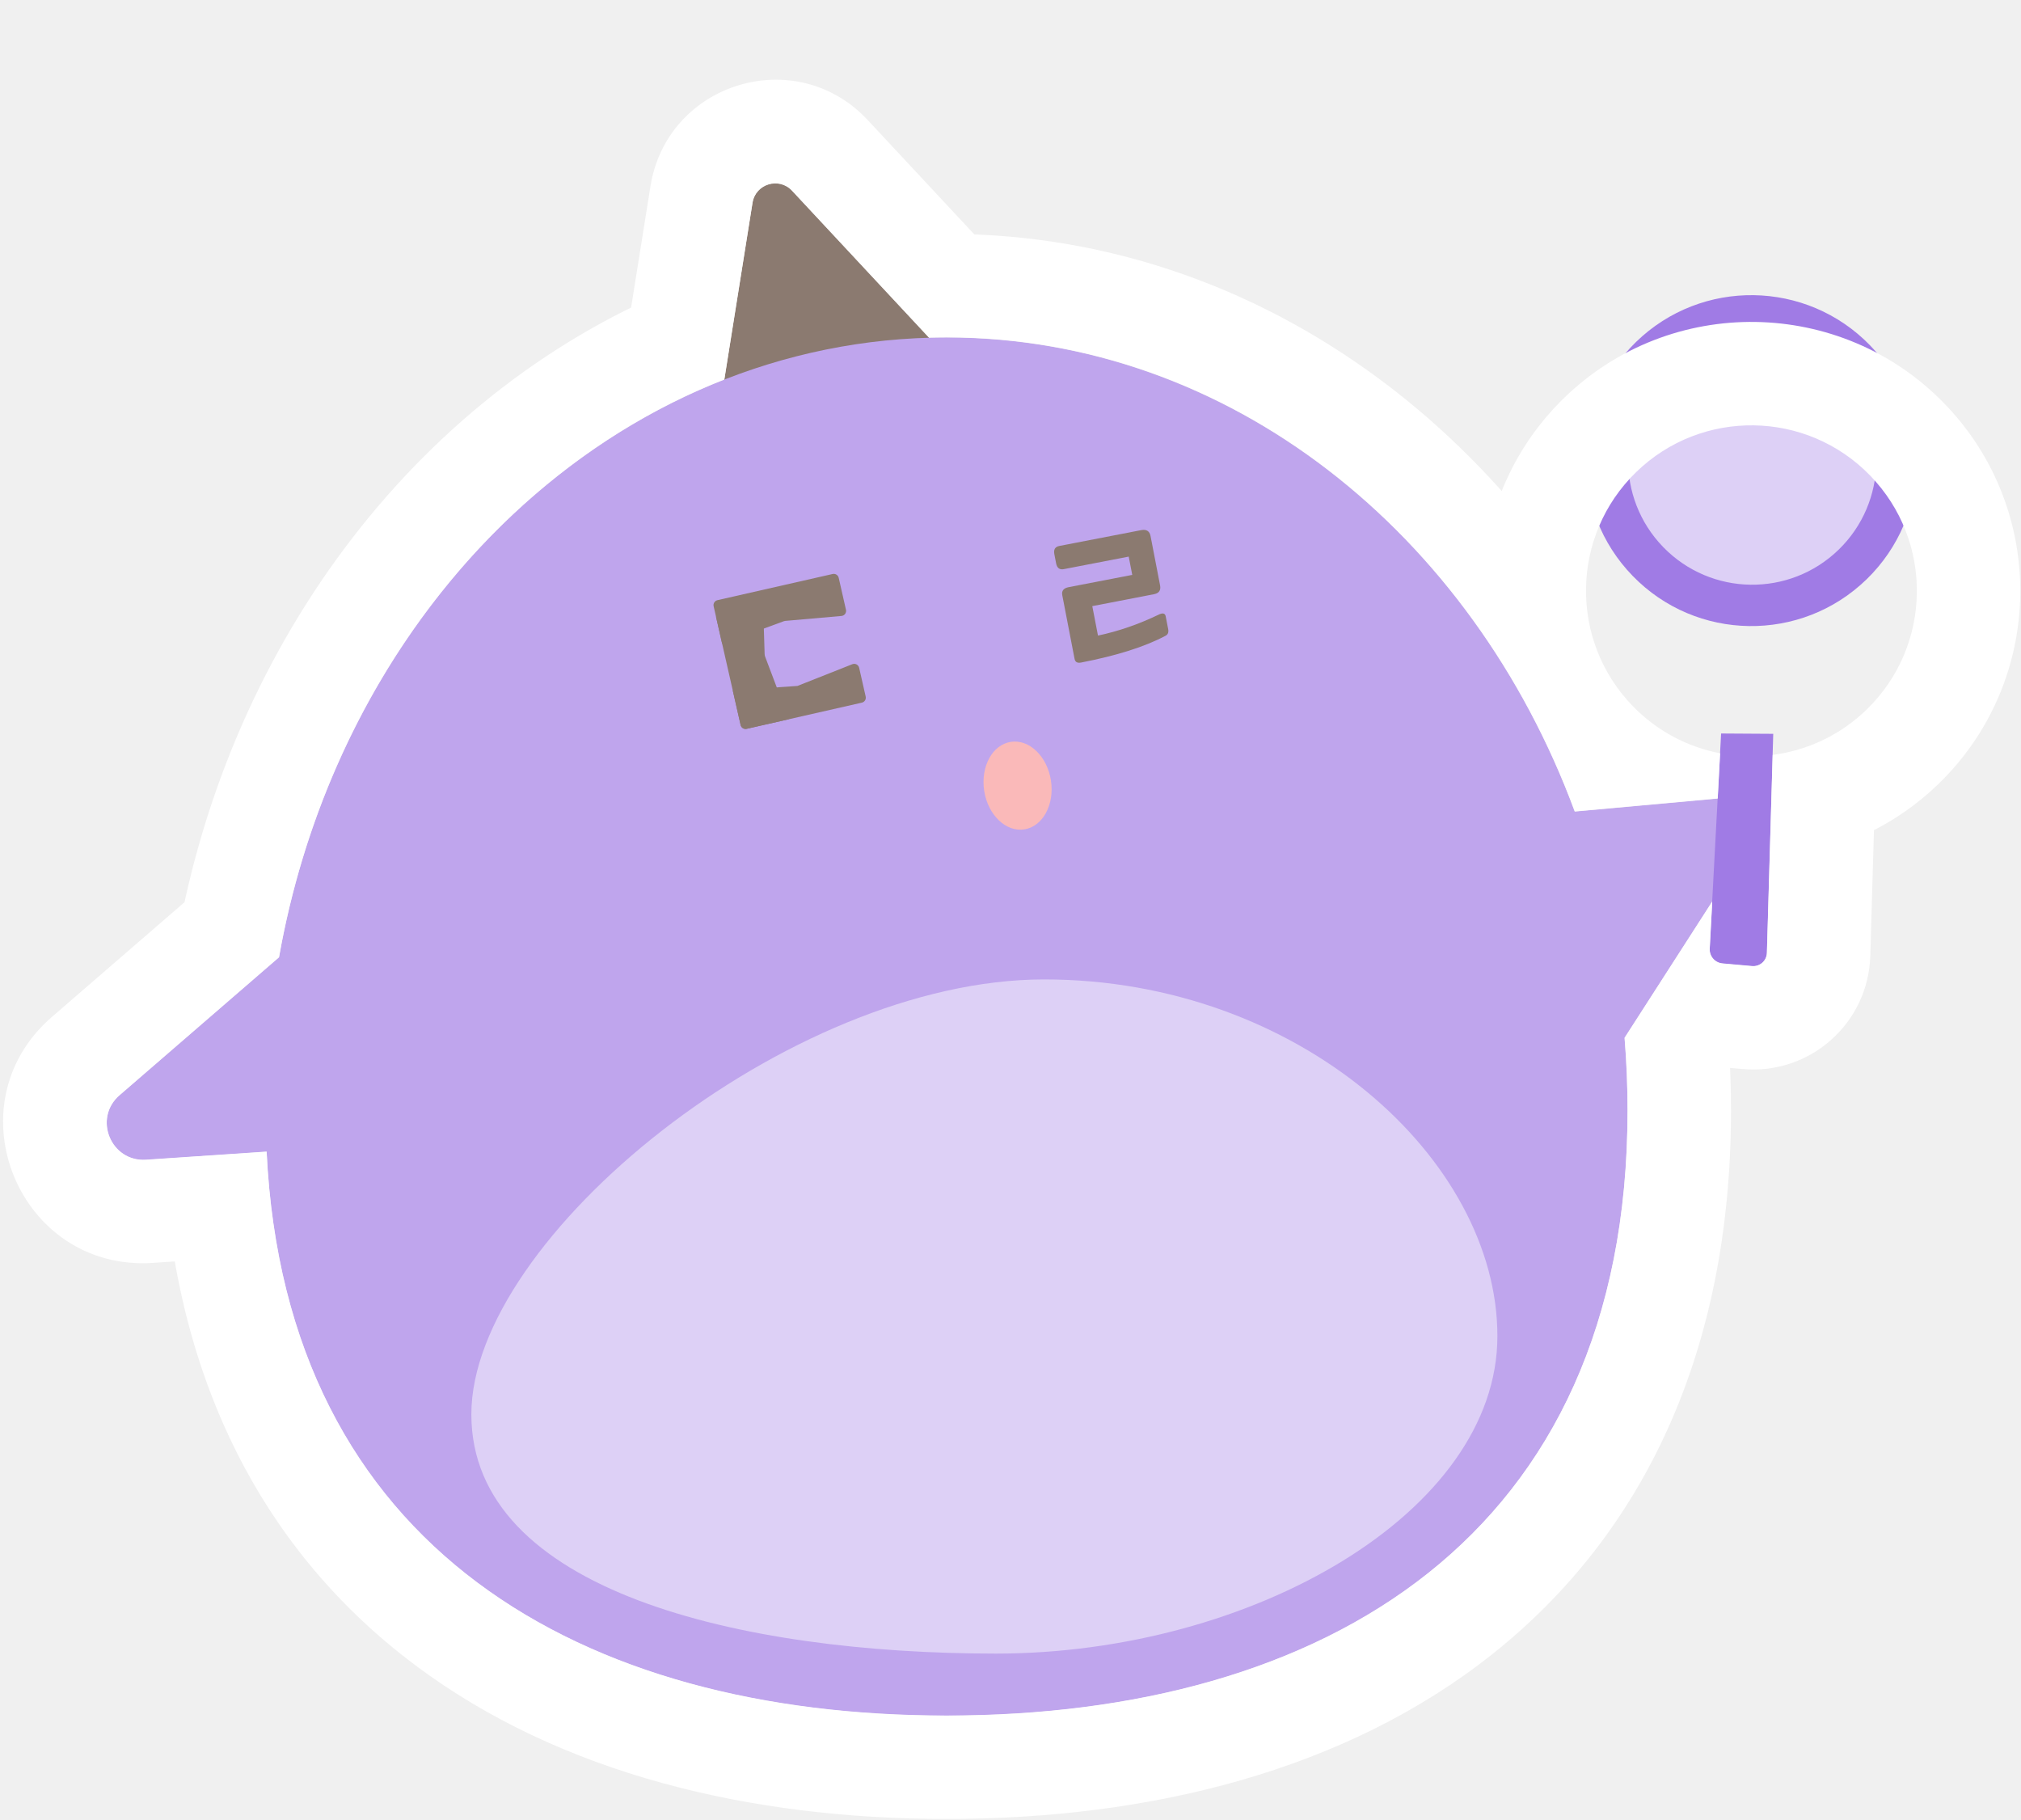
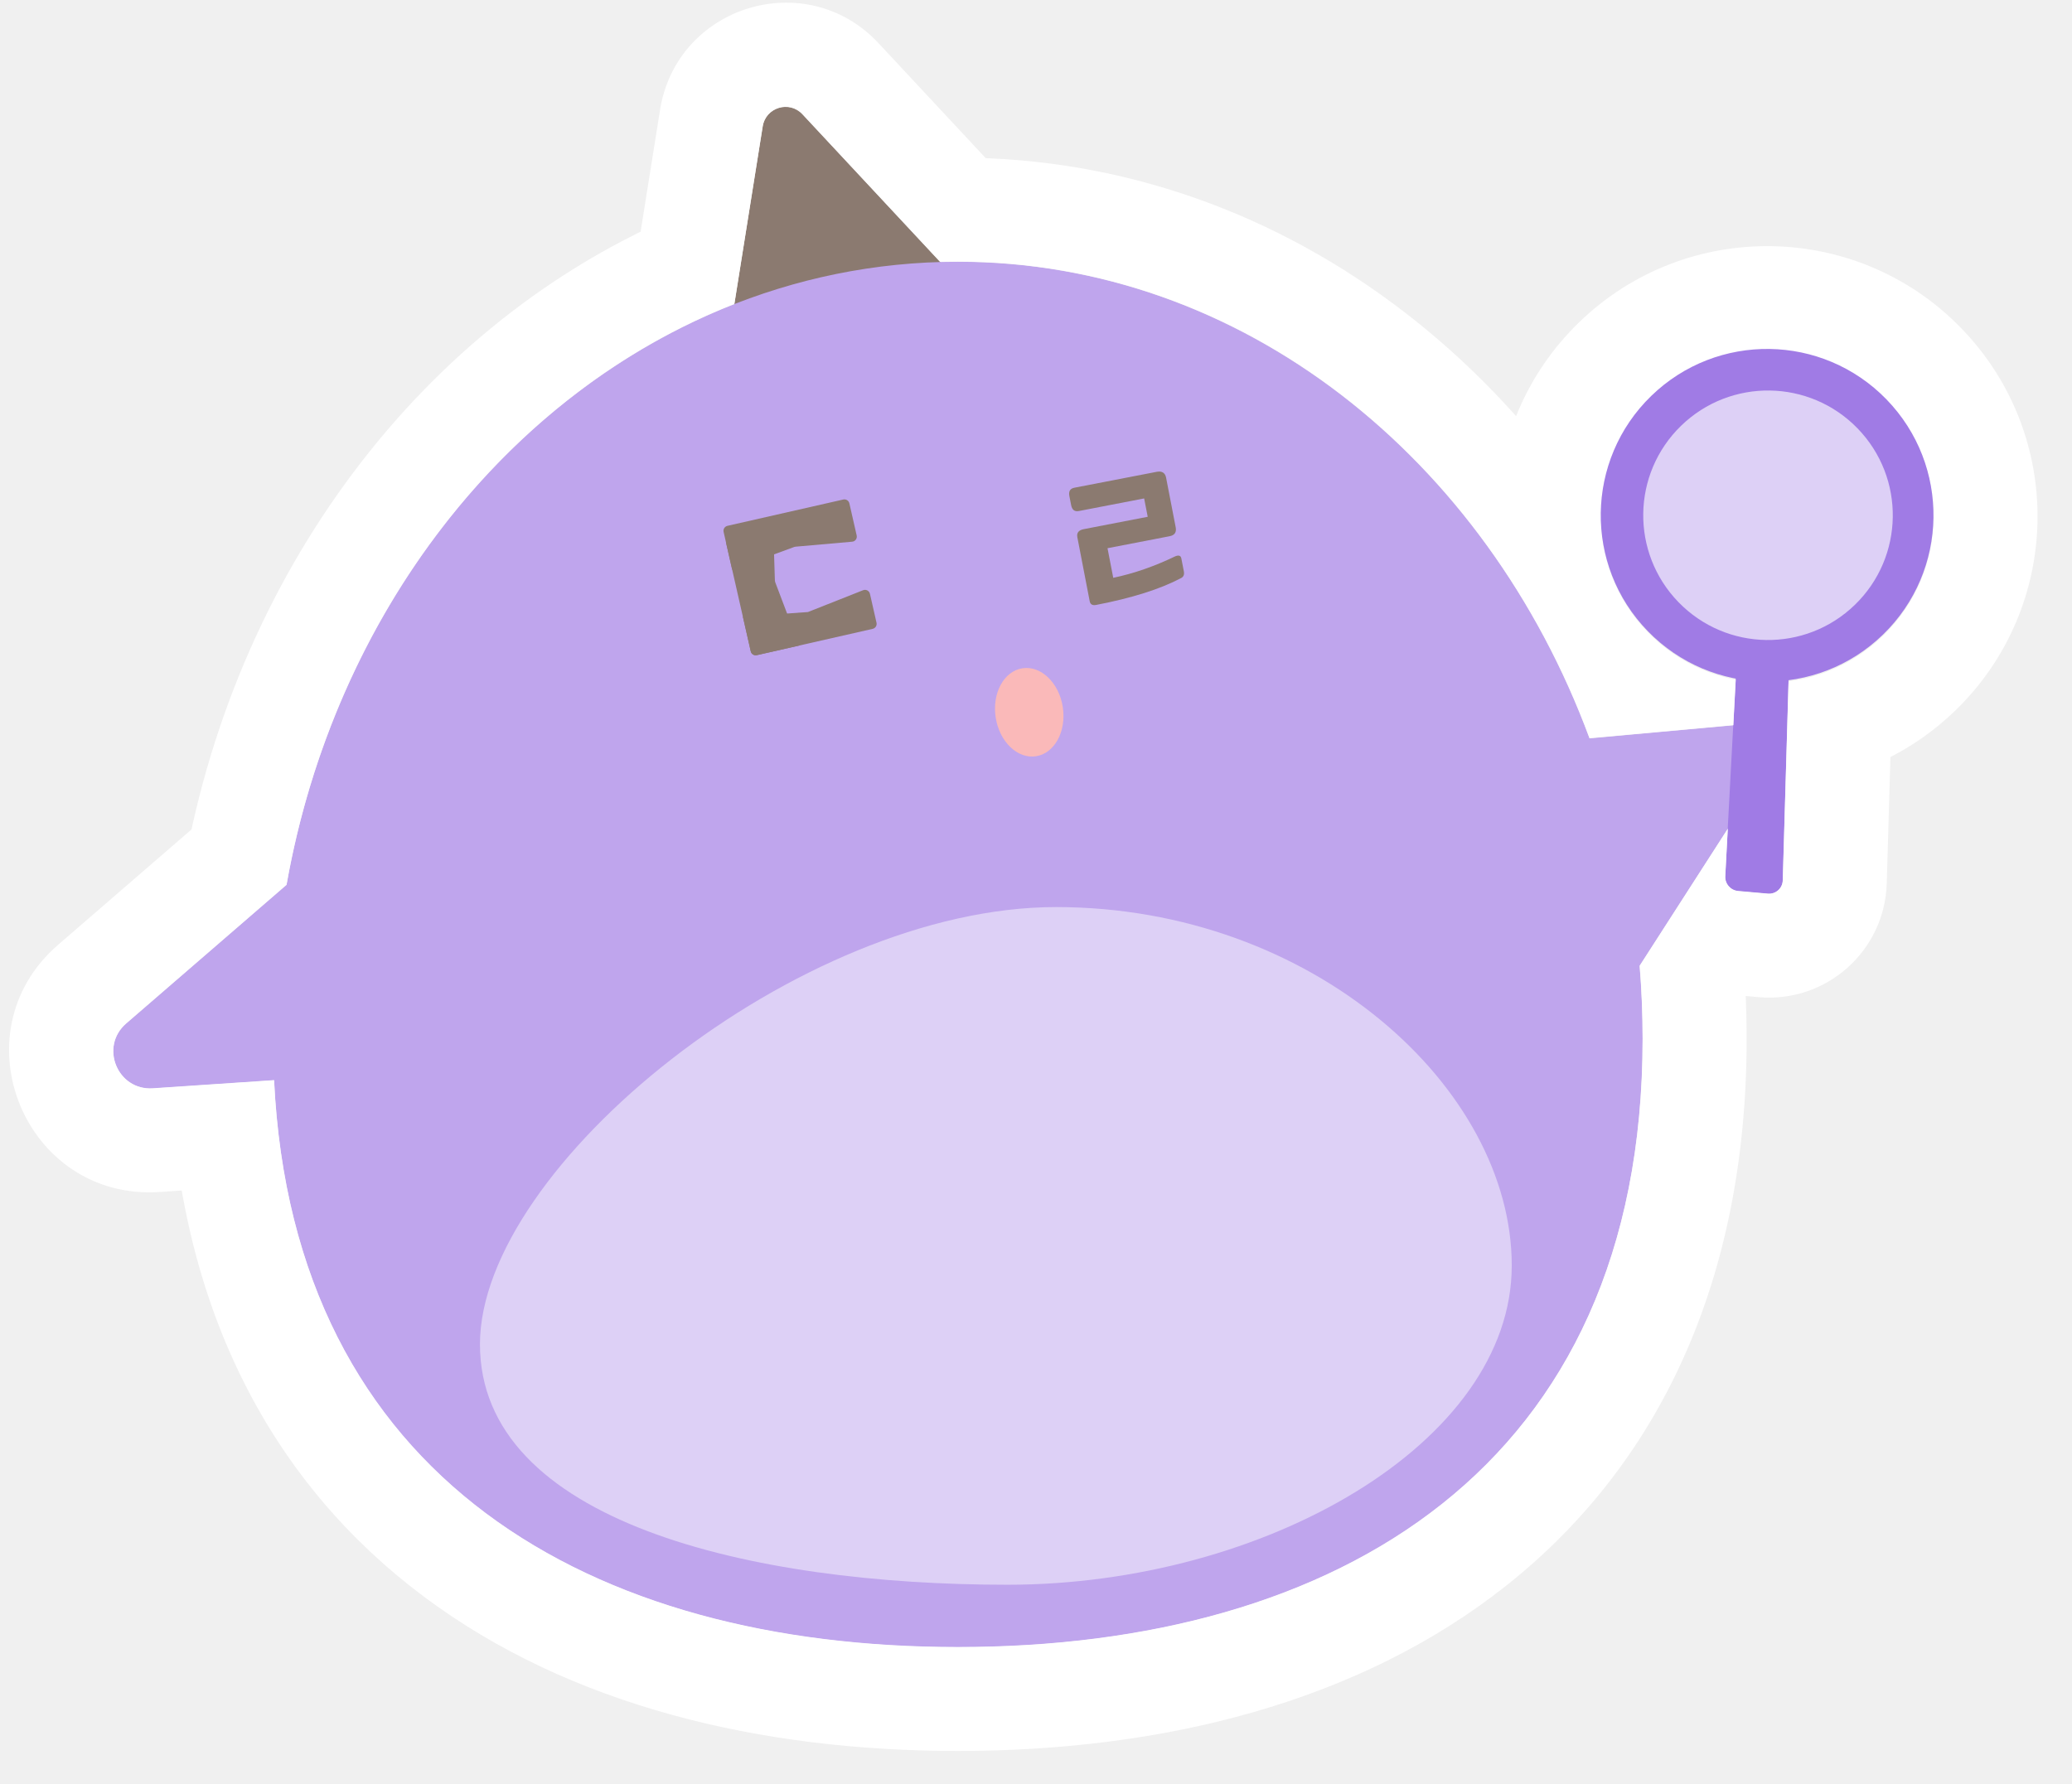
- <svg xmlns="http://www.w3.org/2000/svg" width="341" height="307" viewBox="0 0 341 307" fill="none">
-   <circle cx="295.501" cy="77.707" r="27.914" transform="rotate(45.8455 295.501 77.7068)" fill="#A07BE5" />
-   <circle cx="295.651" cy="77.708" r="20.936" transform="rotate(45.8455 295.651 77.7079)" fill="#DDD0F6" />
-   <path d="M126.963 34.223C127.472 31.031 131.431 29.823 133.636 32.187L157.32 57.593L119.769 79.317L126.963 34.223Z" fill="#8B7A70" />
-   <path fill-rule="evenodd" clip-rule="evenodd" d="M159.71 289.444C223.166 289.444 274.607 259.387 274.607 187.356C274.607 183.222 274.437 179.133 274.106 175.098L296.414 140.419C298.163 137.7 296.018 134.161 292.799 134.453L265.698 136.915C248.324 89.93 207.412 56.932 159.71 56.932C104.049 56.932 57.632 101.86 47.068 161.511L20.162 184.78C15.653 188.679 18.694 196.074 24.642 195.674L44.977 194.305C48.198 261.326 98.334 289.444 159.71 289.444Z" fill="#BFA5ED" />
-   <path d="M252.654 225.396C252.654 255.194 211.123 278.963 168.033 278.963C124.943 278.963 79.531 268.392 79.531 238.593C79.531 208.795 133.095 165.23 176.185 165.23C219.275 165.23 252.654 195.597 252.654 225.396Z" fill="#DDD0F6" />
-   <path d="M120.41 102.272C120.306 101.811 120.595 101.352 121.056 101.247L140.489 96.834C140.95 96.729 141.409 97.018 141.514 97.479L142.739 102.871C142.854 103.377 142.495 103.868 141.978 103.914L132.483 104.748C132.408 104.755 132.334 104.771 132.263 104.797L121.852 108.621L120.41 102.272Z" fill="#8B7A70" />
-   <path d="M123.639 116.477L134.553 115.718L143.813 112.052C144.302 111.858 144.848 112.146 144.964 112.659L146.066 117.513C146.171 117.974 145.882 118.433 145.421 118.538L125.988 122.951C125.526 123.056 125.067 122.767 124.963 122.306L123.639 116.477Z" fill="#8B7A70" />
-   <path d="M125.986 122.951C125.524 123.056 125.065 122.767 124.961 122.306L120.818 104.063L128.764 102.259L129.015 110.355C129.019 110.497 129.047 110.637 129.097 110.77L133.097 121.336L125.986 122.951Z" fill="#8B7A70" />
-   <ellipse cx="171.692" cy="132.536" rx="5.699" ry="7.47" transform="rotate(-8.74215 171.692 132.536)" fill="#FAB9B9" />
-   <path d="M195.736 98.741C195.901 99.598 195.55 100.08 194.722 100.24L184.301 102.254L185.261 107.222C188.733 106.492 192.203 105.288 195.67 103.611C196.247 103.381 196.594 103.492 196.688 103.977L197.108 106.147C197.212 106.69 197.05 107.076 196.615 107.279C193.067 109.149 188.347 110.624 182.408 111.772C181.78 111.893 181.416 111.697 181.311 111.154L179.237 100.419C179.093 99.677 179.45 99.223 180.306 99.057L191.042 96.983L190.446 93.899L179.511 96.012C178.768 96.156 178.348 95.822 178.194 95.022L177.902 93.509C177.747 92.71 178.012 92.244 178.755 92.1L192.574 89.43C193.431 89.264 193.97 89.605 194.125 90.404L195.736 98.741Z" fill="#8B7A70" />
-   <path d="M290.399 123.742L299.195 123.797L298.12 160.774C298.082 162.108 296.936 163.125 295.607 163.006L290.62 162.561C289.356 162.448 288.401 161.346 288.468 160.08L290.399 123.742Z" fill="#A07BE5" />
-   <mask id="path-12-outside-1_1930_7888" maskUnits="userSpaceOnUse" x="0.012" y="12.913" width="341" height="294" fill="black">
-     <rect fill="white" x="0.012" y="12.913" width="341" height="294" />
-     <path fill-rule="evenodd" clip-rule="evenodd" d="M133.649 32.151C131.445 29.787 127.486 30.995 126.977 34.187L122.219 64.007C84.155 78.92 55.153 115.902 47.082 161.479L20.176 184.748C15.667 188.647 18.708 196.042 24.656 195.642L44.99 194.274C48.212 261.294 98.347 289.412 159.723 289.412C223.179 289.412 274.621 259.355 274.621 187.324C274.621 183.191 274.451 179.103 274.12 175.068L288.904 152.086L288.481 160.044C288.414 161.31 289.369 162.411 290.634 162.524L295.62 162.97C296.95 163.089 298.095 162.072 298.134 160.738L299.104 127.353C304.876 126.61 310.465 124.062 314.962 119.696C326.023 108.957 326.283 91.285 315.544 80.224C304.805 69.163 287.133 68.902 276.072 79.641C265.011 90.38 264.75 108.053 275.489 119.114C279.631 123.38 284.805 126.039 290.233 127.081L289.828 134.692L265.712 136.883C248.338 89.899 207.426 56.9 159.723 56.9C158.733 56.9 157.746 56.915 156.762 56.943L133.649 32.151Z" />
+ <svg xmlns="http://www.w3.org/2000/svg" width="72" height="62" viewBox="0 0 72 62" fill="none">
+   <path d="M26.502 4.395C26.607 3.734 27.427 3.484 27.883 3.974L32.788 9.235L25.012 13.734L26.502 4.395Z" fill="#8B7A70" />
+   <path fill-rule="evenodd" clip-rule="evenodd" d="M33.283 57.252C46.425 57.252 57.078 51.027 57.078 36.109C57.078 35.253 57.043 34.406 56.975 33.571L61.595 26.389C61.957 25.826 61.513 25.092 60.846 25.153L55.233 25.663C51.635 15.932 43.162 9.098 33.283 9.098C21.756 9.098 12.143 18.403 9.955 30.757L4.383 35.576C3.449 36.383 4.079 37.915 5.311 37.832L9.522 37.548C10.189 51.428 20.572 57.252 33.283 57.252Z" fill="#BFA5ED" />
+   <path d="M52.532 43.987C52.532 50.159 43.931 55.081 35.007 55.081C26.083 55.081 16.678 52.892 16.678 46.721C16.678 40.549 27.771 31.527 36.695 31.527C45.619 31.527 52.532 37.816 52.532 43.987Z" fill="#DDD0F6" />
+   <path d="M25.145 18.488C25.123 18.393 25.183 18.298 25.279 18.276L29.303 17.362C29.399 17.34 29.494 17.4 29.515 17.496L29.769 18.612C29.793 18.717 29.719 18.819 29.611 18.828L27.645 19.001C27.63 19.003 27.614 19.006 27.599 19.011L25.443 19.803L25.145 18.488Z" fill="#8B7A70" />
+   <path d="M25.814 21.43L28.074 21.273L29.992 20.514C30.093 20.474 30.206 20.533 30.23 20.64L30.458 21.645C30.48 21.74 30.42 21.835 30.325 21.857L26.3 22.771C26.204 22.793 26.109 22.733 26.088 22.637L25.814 21.43Z" fill="#8B7A70" />
+   <path d="M26.299 22.771C26.203 22.793 26.108 22.733 26.087 22.637L25.229 18.859L26.874 18.486L26.926 20.162C26.927 20.192 26.933 20.221 26.943 20.248L27.772 22.437L26.299 22.771Z" fill="#8B7A70" />
+   <ellipse cx="35.765" cy="24.756" rx="1.18" ry="1.547" transform="rotate(-8.74215 35.7649 24.756)" fill="#FAB9B9" />
+   <path d="M40.854 18.326C40.888 18.504 40.815 18.604 40.644 18.637L38.485 19.054L38.684 20.083C39.403 19.932 40.122 19.682 40.84 19.335C40.96 19.287 41.032 19.31 41.051 19.411L41.138 19.86C41.16 19.973 41.126 20.053 41.036 20.095C40.301 20.482 39.323 20.788 38.093 21.025C37.963 21.05 37.888 21.01 37.866 20.897L37.437 18.674C37.407 18.52 37.481 18.426 37.658 18.392L39.882 17.962L39.758 17.324L37.493 17.761C37.34 17.791 37.253 17.722 37.221 17.556L37.16 17.243C37.128 17.077 37.183 16.981 37.337 16.951L40.199 16.398C40.376 16.364 40.488 16.434 40.52 16.6L40.854 18.326Z" fill="#8B7A70" />
+   <path d="M60.349 22.935L62.171 22.946L61.948 30.604C61.94 30.88 61.703 31.091 61.428 31.066L60.395 30.974C60.133 30.951 59.935 30.723 59.949 30.46L60.349 22.935Z" fill="#A07BE5" />
+   <mask id="path-10-outside-1_3369_17476" maskUnits="userSpaceOnUse" x="-0.062" y="-0.29" width="71" height="62" fill="black">
+     <rect fill="white" x="-0.062" y="-0.29" width="71" height="62" />
+     <path fill-rule="evenodd" clip-rule="evenodd" d="M27.886 3.966C27.43 3.477 26.61 3.727 26.504 4.388L25.519 10.563C17.636 13.652 11.63 21.311 9.958 30.75L4.386 35.569C3.452 36.377 4.082 37.908 5.313 37.825L9.525 37.542C10.192 51.422 20.575 57.245 33.286 57.245C46.428 57.245 57.081 51.02 57.081 36.103C57.081 35.247 57.046 34.4 56.978 33.564L60.039 28.805L59.952 30.453C59.938 30.715 60.136 30.943 60.398 30.967L61.431 31.059C61.706 31.083 61.943 30.873 61.951 30.597L62.152 23.683C63.347 23.529 64.505 23.001 65.436 22.097C67.727 19.873 67.781 16.213 65.557 13.922C63.333 11.631 59.673 11.577 57.382 13.801C55.091 16.026 55.037 19.686 57.261 21.976C58.119 22.86 59.191 23.41 60.315 23.626L60.231 25.203L55.236 25.656C51.638 15.926 43.165 9.092 33.286 9.092C33.081 9.092 32.877 9.095 32.673 9.101L27.886 3.966Z" />
  </mask>
-   <path d="M126.977 34.187L109.748 31.438L109.748 31.438L126.977 34.187ZM133.649 32.151L146.41 20.255L146.41 20.254L133.649 32.151ZM122.219 64.007L128.584 80.251L137.875 76.61L139.448 66.755L122.219 64.007ZM47.082 161.479L58.494 174.675L63.18 170.622L64.261 164.521L47.082 161.479ZM20.176 184.748L8.764 171.552L8.764 171.552L20.176 184.748ZM24.656 195.642L25.827 213.049H25.827L24.656 195.642ZM44.99 194.274L62.417 193.436L61.563 175.673L43.819 176.867L44.99 194.274ZM274.12 175.068L259.447 165.63L256.248 170.603L256.732 176.496L274.12 175.068ZM288.904 152.086L306.326 153.012L309.816 87.331L274.231 142.647L288.904 152.086ZM288.481 160.044L271.059 159.118L271.059 159.118L288.481 160.044ZM290.634 162.524L289.081 179.902L289.081 179.902L290.634 162.524ZM295.62 162.97L294.068 180.347L294.068 180.347L295.62 162.97ZM298.134 160.738L280.695 160.231V160.231L298.134 160.738ZM299.104 127.353L296.875 110.05L282.098 111.953L281.665 126.846L299.104 127.353ZM314.962 119.696L302.809 107.179L302.809 107.179L314.962 119.696ZM315.544 80.224L303.027 92.377V92.377L315.544 80.224ZM276.072 79.641L263.919 67.124L263.919 67.124L276.072 79.641ZM275.489 119.114L288.007 106.961L288.007 106.961L275.489 119.114ZM290.233 127.081L307.655 128.006L308.462 112.814L293.52 109.947L290.233 127.081ZM289.828 134.692L291.406 152.067L306.449 150.701L307.25 135.618L289.828 134.692ZM265.712 136.883L249.349 142.934L253.983 155.467L267.29 154.258L265.712 136.883ZM156.762 56.943L144 68.84L149.379 74.609L157.262 74.382L156.762 56.943ZM144.205 36.935C142.425 48.09 128.59 52.31 120.888 44.048L146.41 20.254C134.299 7.264 112.546 13.9 109.748 31.438L144.205 36.935ZM139.448 66.755L144.205 36.935L109.748 31.438L104.99 61.258L139.448 66.755ZM64.261 164.521C71.403 124.193 96.839 92.688 128.584 80.251L115.854 47.762C71.471 65.152 38.904 107.61 29.902 158.437L64.261 164.521ZM31.588 197.944L58.494 174.675L35.669 148.283L8.764 171.552L31.588 197.944ZM23.484 178.235C34.244 177.511 39.745 190.889 31.588 197.944L8.764 171.552C-8.411 186.405 3.172 214.574 25.827 213.049L23.484 178.235ZM43.819 176.867L23.484 178.235L25.827 213.049L46.162 211.681L43.819 176.867ZM159.723 271.966C131.416 271.966 107.641 265.447 90.995 253.002C74.948 241.005 63.802 222.253 62.417 193.436L27.564 195.111C29.4 233.314 44.933 262.132 70.102 280.949C94.674 299.319 126.654 306.859 159.723 306.859V271.966ZM257.174 187.324C257.174 218.754 246.199 238.943 230.116 251.719C213.407 264.993 189.008 271.966 159.723 271.966V306.859C193.894 306.859 226.944 298.803 251.82 279.04C277.322 258.781 292.067 227.926 292.067 187.324H257.174ZM256.732 176.496C257.024 180.056 257.174 183.668 257.174 187.324H292.067C292.067 182.715 291.878 178.15 291.508 173.641L256.732 176.496ZM274.231 142.647L259.447 165.63L288.793 184.507L303.577 161.525L274.231 142.647ZM305.903 160.969L306.326 153.012L271.482 151.16L271.059 159.118L305.903 160.969ZM292.186 145.147C300.265 145.869 306.335 152.848 305.903 160.969L271.059 159.118C270.493 169.772 278.474 178.954 289.081 179.902L292.186 145.147ZM297.173 145.593L292.186 145.147L289.081 179.902L294.068 180.347L297.173 145.593ZM280.695 160.231C280.948 151.515 288.502 144.818 297.172 145.593L294.068 180.347C305.398 181.359 315.242 172.628 315.573 161.245L280.695 160.231ZM281.665 126.846L280.695 160.231L315.573 161.245L316.543 127.86L281.665 126.846ZM301.332 144.657C310.714 143.449 319.822 139.294 327.115 132.213L302.809 107.179C301.108 108.83 299.038 109.771 296.875 110.05L301.332 144.657ZM327.115 132.213C345.089 114.762 345.513 86.045 328.061 68.071L303.027 92.377C307.054 96.525 306.957 103.152 302.809 107.179L327.115 132.213ZM328.061 68.071C310.61 50.097 281.893 49.673 263.919 67.124L288.225 92.158C292.373 88.131 299 88.229 303.027 92.377L328.061 68.071ZM263.919 67.124C245.945 84.575 245.521 113.293 262.972 131.267L288.007 106.961C283.979 102.813 284.077 96.186 288.225 92.158L263.919 67.124ZM262.972 131.267C269.687 138.183 278.117 142.521 286.945 144.215L293.52 109.947C291.493 109.558 289.576 108.577 288.007 106.961L262.972 131.267ZM307.25 135.618L307.655 128.006L272.811 126.155L272.406 133.767L307.25 135.618ZM267.29 154.258L291.406 152.067L288.25 117.318L264.134 119.508L267.29 154.258ZM159.723 74.347C198.829 74.347 234.026 101.498 249.349 142.934L282.076 130.832C262.65 78.299 216.022 39.454 159.723 39.454V74.347ZM157.262 74.382C158.08 74.359 158.9 74.347 159.723 74.347V39.454C158.566 39.454 157.412 39.471 156.261 39.504L157.262 74.382ZM120.888 44.048L144 68.84L169.523 45.046L146.41 20.255L120.888 44.048Z" fill="white" mask="url(#path-12-outside-1_1930_7888)" />
+   <path d="M26.504 4.388L30.072 4.957L30.072 4.957L26.504 4.388ZM27.886 3.966L25.243 6.43L25.243 6.43L27.886 3.966ZM25.519 10.563L26.837 13.928L28.761 13.174L29.087 11.133L25.519 10.563ZM9.958 30.75L12.321 33.483L13.292 32.644L13.516 31.38L9.958 30.75ZM4.386 35.569L6.749 38.302L6.749 38.302L4.386 35.569ZM5.313 37.825L5.556 41.43L5.313 37.825ZM9.525 37.542L13.134 37.368L12.957 33.69L9.282 33.937L9.525 37.542ZM56.978 33.564L53.939 31.61L53.276 32.64L53.377 33.86L56.978 33.564ZM60.039 28.805L63.648 28.996L64.37 15.394L57.001 26.85L60.039 28.805ZM59.952 30.453L63.56 30.645L63.56 30.645L59.952 30.453ZM60.398 30.967L60.076 34.565L60.076 34.565L60.398 30.967ZM61.431 31.059L61.752 27.46L61.752 27.46L61.431 31.059ZM61.951 30.597L58.339 30.492L58.339 30.492L61.951 30.597ZM62.152 23.683L61.69 20.099L58.63 20.493L58.54 23.578L62.152 23.683ZM65.436 22.097L62.919 19.505L62.919 19.505L65.436 22.097ZM65.557 13.922L62.964 16.439L62.964 16.439L65.557 13.922ZM57.382 13.801L54.865 11.209L54.865 11.209L57.382 13.801ZM57.261 21.976L54.669 24.493L54.669 24.493L57.261 21.976ZM60.315 23.626L63.923 23.818L64.09 20.672L60.995 20.078L60.315 23.626ZM60.231 25.203L60.558 28.801L63.673 28.518L63.839 25.394L60.231 25.203ZM55.236 25.656L51.847 26.909L52.807 29.505L55.563 29.255L55.236 25.656ZM32.673 9.101L30.03 11.564L31.144 12.759L32.776 12.712L32.673 9.101ZM30.072 4.957C29.704 7.267 26.838 8.141 25.243 6.43L30.529 1.502C28.021 -1.188 23.516 0.186 22.936 3.819L30.072 4.957ZM29.087 11.133L30.072 4.957L22.936 3.819L21.951 9.994L29.087 11.133ZM13.516 31.38C14.995 23.028 20.263 16.503 26.837 13.928L24.201 7.199C15.009 10.801 8.264 19.594 6.4 30.12L13.516 31.38ZM6.749 38.302L12.321 33.483L7.594 28.017L2.022 32.836L6.749 38.302ZM5.071 34.22C7.299 34.07 8.439 36.841 6.749 38.302L2.022 32.836C-1.535 35.912 0.864 41.746 5.556 41.43L5.071 34.22ZM9.282 33.937L5.071 34.22L5.556 41.43L9.767 41.147L9.282 33.937ZM33.286 53.632C27.424 53.632 22.5 52.282 19.052 49.705C15.729 47.22 13.421 43.336 13.134 37.368L5.916 37.715C6.296 45.627 9.513 51.595 14.726 55.492C19.814 59.297 26.437 60.858 33.286 60.858V53.632ZM53.468 36.103C53.468 42.612 51.195 46.793 47.864 49.439C44.404 52.188 39.351 53.632 33.286 53.632V60.858C40.363 60.858 47.208 59.19 52.359 55.097C57.641 50.901 60.694 44.511 60.694 36.103H53.468ZM53.377 33.86C53.437 34.597 53.468 35.345 53.468 36.103H60.694C60.694 35.148 60.655 34.203 60.579 33.269L53.377 33.86ZM57.001 26.85L53.939 31.61L60.016 35.519L63.078 30.759L57.001 26.85ZM63.56 30.645L63.648 28.996L56.431 28.613L56.344 30.261L63.56 30.645ZM60.719 27.368C62.392 27.517 63.649 28.963 63.56 30.645L56.344 30.261C56.227 32.468 57.879 34.369 60.076 34.565L60.719 27.368ZM61.752 27.46L60.719 27.368L60.076 34.565L61.109 34.658L61.752 27.46ZM58.339 30.492C58.392 28.687 59.956 27.3 61.752 27.46L61.109 34.658C63.455 34.867 65.494 33.059 65.563 30.702L58.339 30.492ZM58.54 23.578L58.339 30.492L65.563 30.702L65.764 23.788L58.54 23.578ZM62.613 27.266C64.556 27.016 66.443 26.155 67.953 24.689L62.919 19.505C62.567 19.846 62.138 20.041 61.69 20.099L62.613 27.266ZM67.953 24.689C71.675 21.075 71.763 15.128 68.149 11.405L62.964 16.439C63.798 17.298 63.778 18.671 62.919 19.505L67.953 24.689ZM68.149 11.405C64.535 7.683 58.587 7.595 54.865 11.209L59.899 16.394C60.758 15.56 62.13 15.58 62.964 16.439L68.149 11.405ZM54.865 11.209C51.143 14.823 51.055 20.771 54.669 24.493L59.854 19.459C59.02 18.6 59.04 17.228 59.899 16.394L54.865 11.209ZM54.669 24.493C56.06 25.925 57.806 26.824 59.634 27.175L60.995 20.078C60.576 19.997 60.179 19.794 59.854 19.459L54.669 24.493ZM63.839 25.394L63.923 23.818L56.707 23.434L56.623 25.011L63.839 25.394ZM55.563 29.255L60.558 28.801L59.904 21.604L54.91 22.058L55.563 29.255ZM33.286 12.705C41.385 12.705 48.674 18.328 51.847 26.909L58.625 24.403C54.602 13.524 44.946 5.479 33.286 5.479V12.705ZM32.776 12.712C32.946 12.707 33.116 12.705 33.286 12.705V5.479C33.046 5.479 32.807 5.482 32.569 5.489L32.776 12.712ZM25.243 6.43L30.03 11.564L35.316 6.637L30.529 1.502L25.243 6.43Z" fill="white" mask="url(#path-10-outside-1_3369_17476)" />
+   <circle cx="61.406" cy="17.909" r="5.781" transform="rotate(45.8455 61.4057 17.9085)" fill="#A07BE5" />
+   <circle cx="61.437" cy="17.909" r="4.336" transform="rotate(45.8455 61.4369 17.9087)" fill="#DDD0F6" />
</svg>
